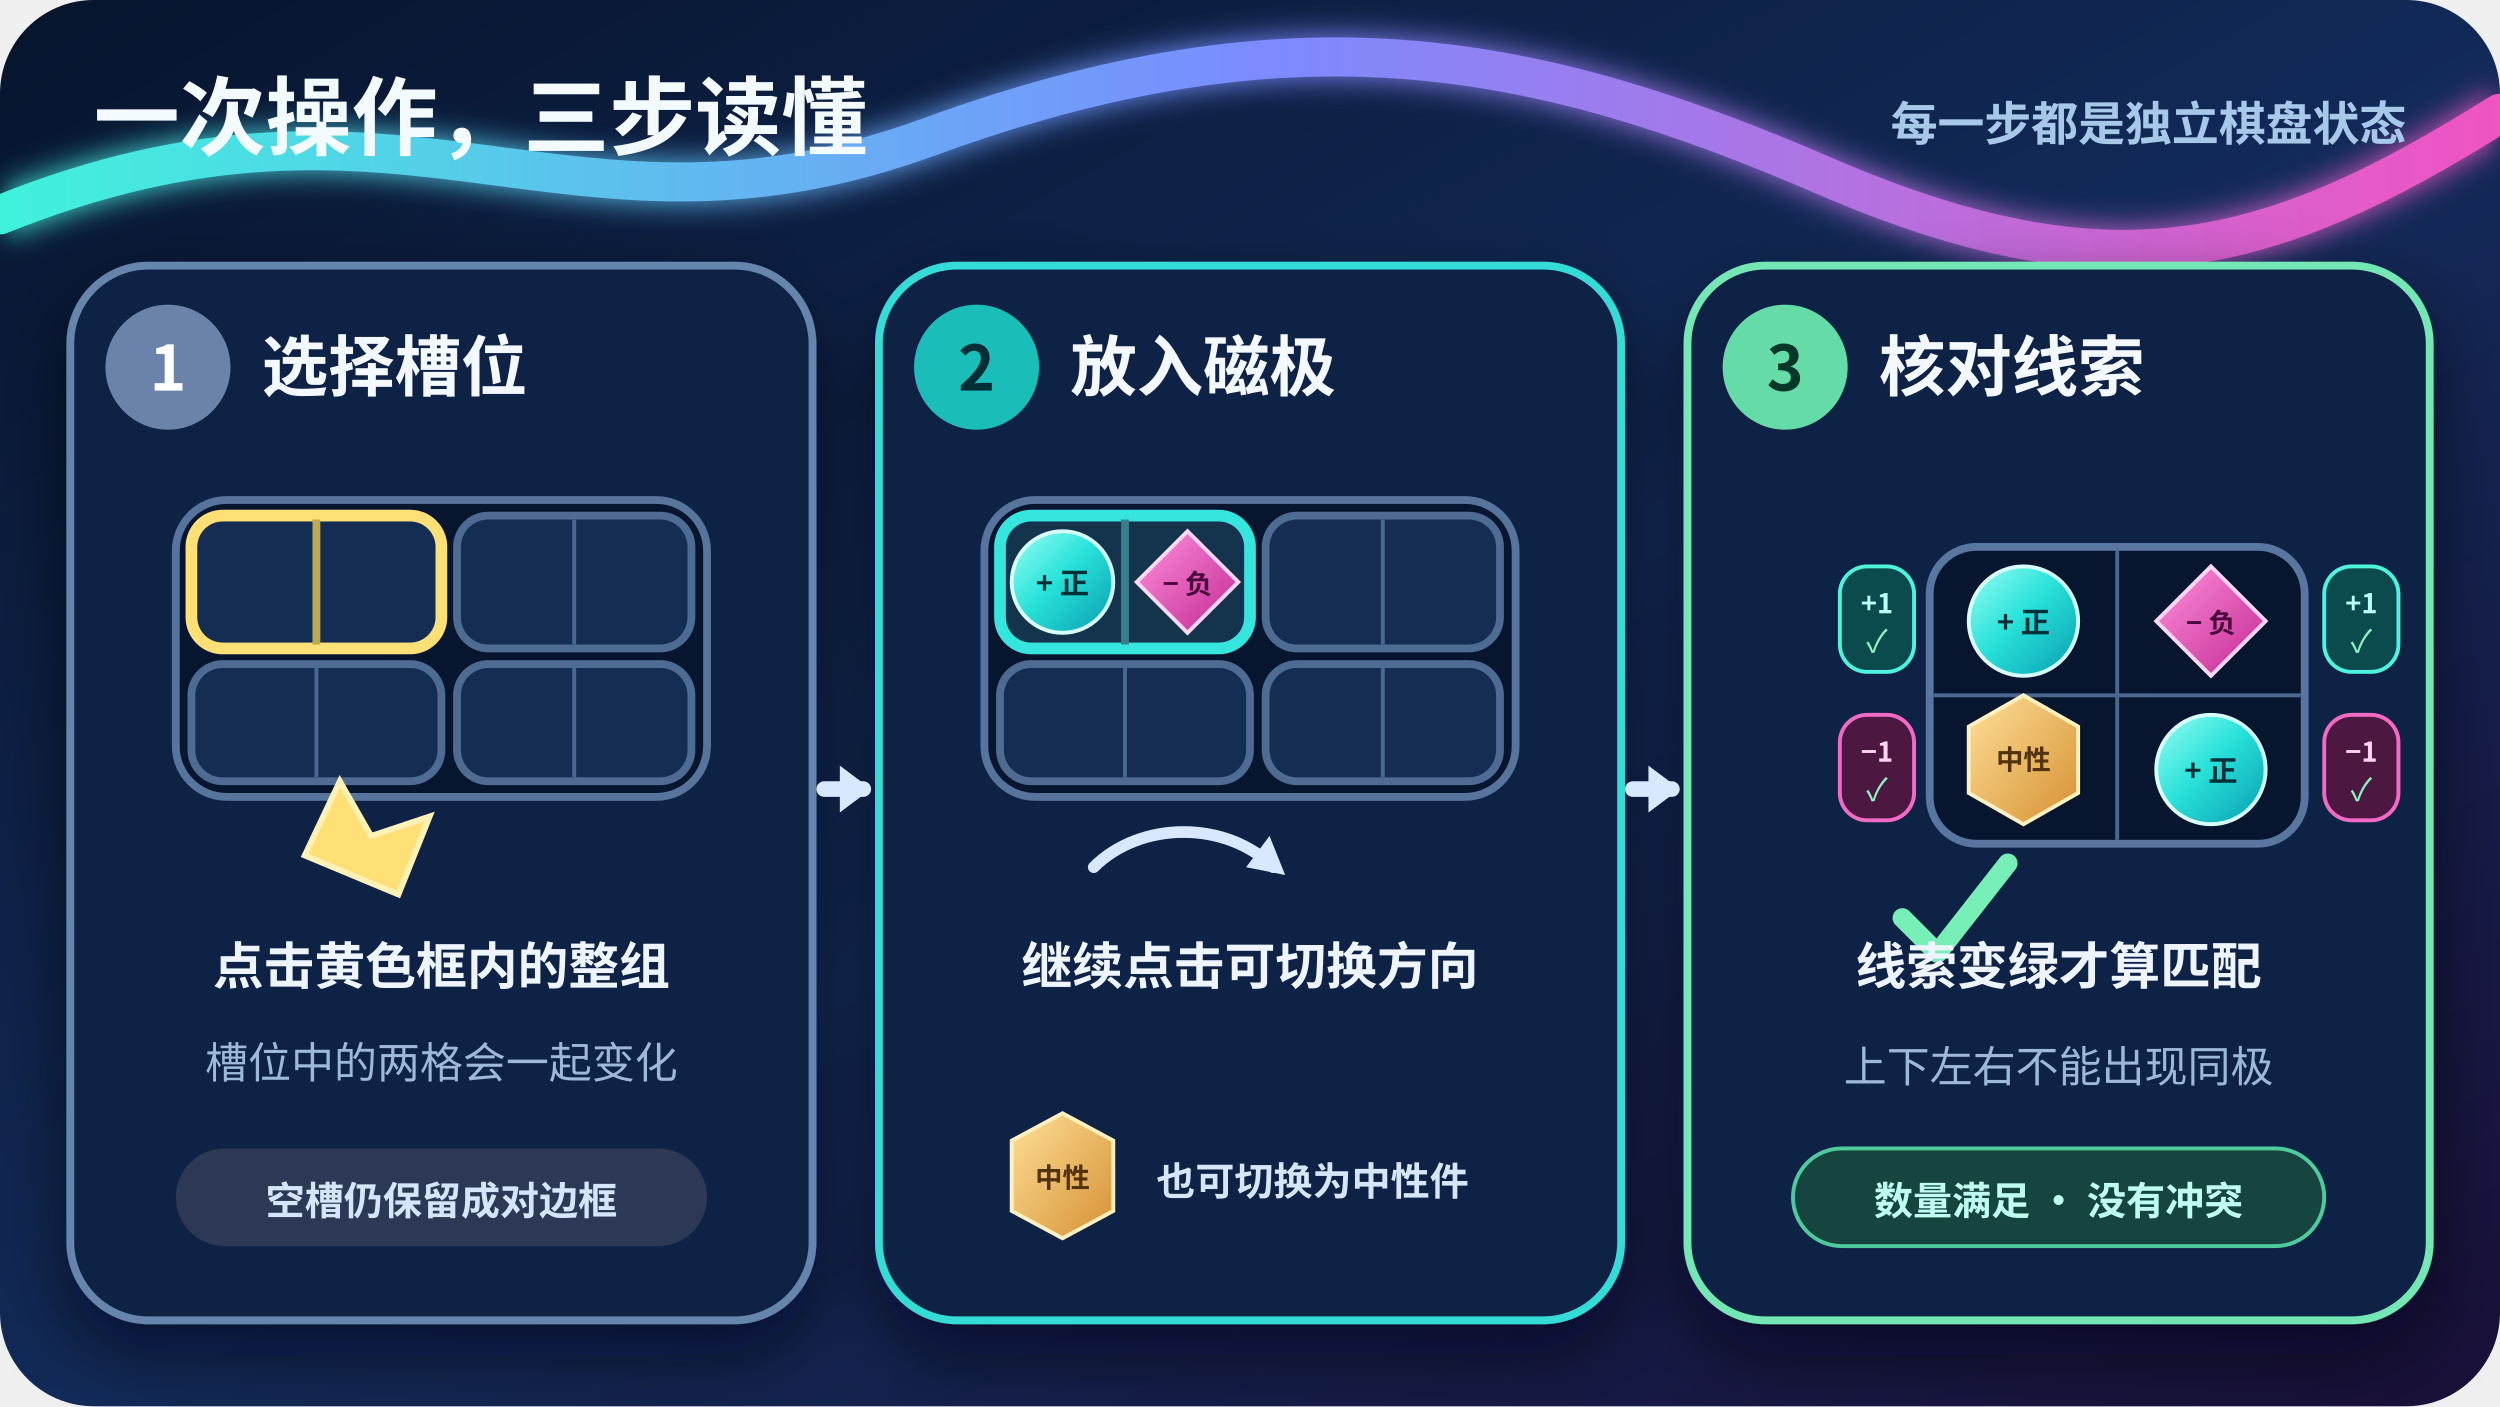
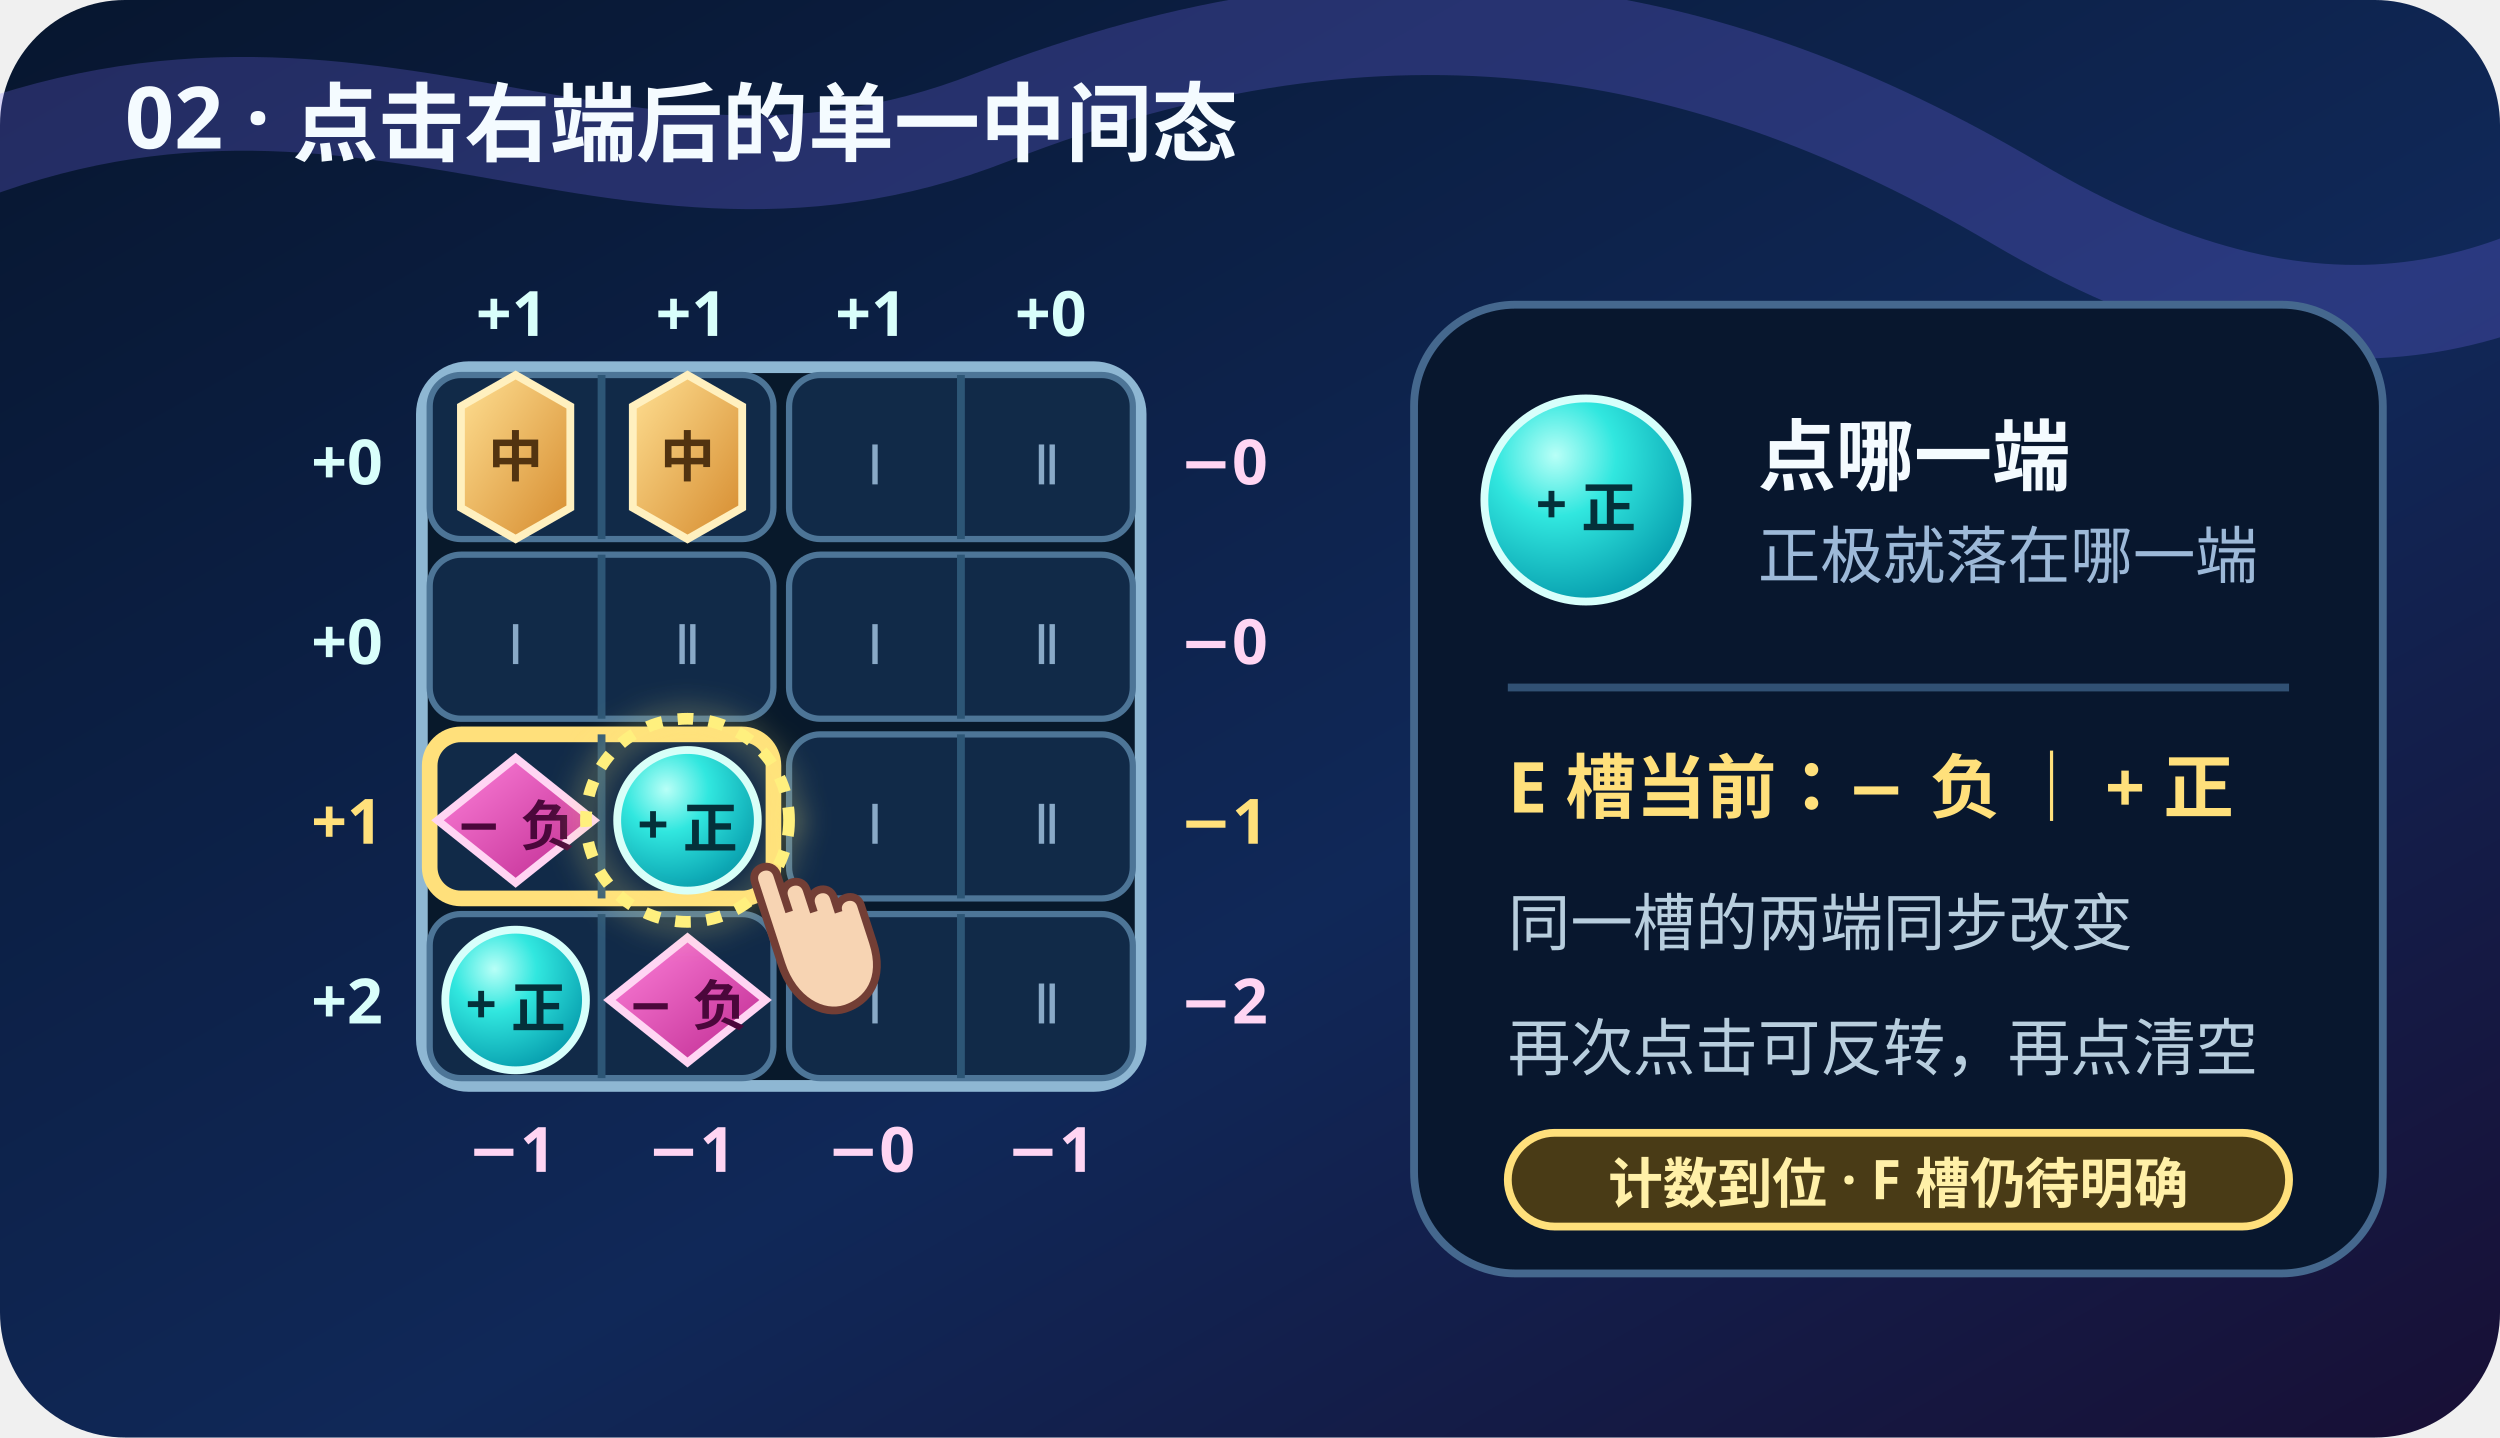
- <svg xmlns="http://www.w3.org/2000/svg" viewBox="0 0 640 360" preserveAspectRatio="xMidYMid meet" role="img" aria-label="极光磁场实验室操作教程：第一步选择成对槽位，第二步放入正负磁极或中性件，第三步核对行列线索与同极相邻规则">
+ <svg xmlns="http://www.w3.org/2000/svg" viewBox="0 0 320 184" preserveAspectRatio="xMidYMid meet" role="img" aria-label="冰窗校极真实操作中间态：A 槽中性、E 槽反向、G 槽正向，手指停在 E 槽正极端，四周线索同步更新" data-level-id="ice-window" data-tutorial-scene="operation" data-state="intermediate" data-position="A=N,E=R,G=F" data-active-slot="E" data-active-end="1">
  <defs>
-     <linearGradient id="operation-bg" x1="0" y1="0" x2="1" y2="1">
-       <stop stop-color="#07142d" />
-       <stop offset="0.52" stop-color="#122a59" />
-       <stop offset="1" stop-color="#190f38" />
+     <linearGradient id="bg" x1="0" y1="0" x2="1" y2="1">
+       <stop stop-color="#07162f" />
+       <stop offset=".58" stop-color="#102858" />
+       <stop offset="1" stop-color="#180f35" />
    </linearGradient>
-     <linearGradient id="operation-positive" x1="0" y1="0" x2="1" y2="1">
-       <stop stop-color="#9afff5" />
-       <stop offset="0.46" stop-color="#29e2d9" />
-       <stop offset="1" stop-color="#079daf" />
+     <radialGradient id="plus" cx="35%" cy="28%" r="75%">
+       <stop stop-color="#b8fff7" />
+       <stop offset=".4" stop-color="#31e7df" />
+       <stop offset="1" stop-color="#079eae" />
+     </radialGradient>
+     <linearGradient id="minus" x1="0" y1="0" x2="1" y2="1">
+       <stop stop-color="#ff83db" />
+       <stop offset="1" stop-color="#bd278f" />
    </linearGradient>
-     <linearGradient id="operation-negative" x1="0" y1="0" x2="1" y2="1">
-       <stop stop-color="#ff91de" />
-       <stop offset="1" stop-color="#c22792" />
+     <linearGradient id="neutral" x1="0" y1="0" x2="1" y2="1">
+       <stop stop-color="#ffe093" />
+       <stop offset="1" stop-color="#d58a2d" />
    </linearGradient>
-     <linearGradient id="operation-neutral" x1="0" y1="0" x2="1" y2="1">
-       <stop stop-color="#ffe098" />
-       <stop offset="1" stop-color="#d59033" />
-     </linearGradient>
-     <linearGradient id="operation-aurora" x1="0" y1="0" x2="1" y2="0">
-       <stop stop-color="#40f3dc" />
-       <stop offset="0.5" stop-color="#7a8cff" />
-       <stop offset="1" stop-color="#f154c1" />
-     </linearGradient>
-     <filter id="operation-shadow" x="-25%" y="-20%" width="150%" height="170%">
-       <feDropShadow dx="0" dy="8" stdDeviation="9" flood-color="#010615" flood-opacity="0.6" />
-     </filter>
-     <filter id="operation-glow" x="-60%" y="-60%" width="220%" height="220%">
-       <feGaussianBlur stdDeviation="4" result="blur" />
+     <filter id="glow" x="-80%" y="-80%" width="260%" height="260%">
+       <feGaussianBlur stdDeviation="2" result="b" />
      <feMerge>
-         <feMergeNode in="blur" />
+         <feMergeNode in="b" />
        <feMergeNode in="SourceGraphic" />
      </feMerge>
    </filter>
  </defs>
-   <rect width="640" height="360" rx="24" fill="url(#operation-bg)" />
-   <path d="M0 55C104 13 145 69 238 35s155-22 229 10 114 21 173-16" fill="none" stroke="url(#operation-aurora)" stroke-width="10" stroke-linecap="round" filter="url(#operation-glow)" />
-   <g font-family="PingFang SC, Noto Sans CJK SC, Microsoft YaHei, sans-serif">
-     <text x="24" y="38" fill="#f4fbff" font-size="22" font-weight="800">一次操作，三步读懂</text>
-     <text x="616" y="36" text-anchor="end" fill="#a8c8e9" font-size="12" font-weight="700">每一步都是独立棋盘状态</text>
-     <g filter="url(#operation-shadow)">
-       <rect x="18" y="68" width="190" height="270" rx="20" fill="#102244" stroke="#6685ad" stroke-width="2" />
-       <rect x="225" y="68" width="190" height="270" rx="20" fill="#102244" stroke="#36dcd7" stroke-width="2" />
-       <rect x="432" y="68" width="190" height="270" rx="20" fill="#102244" stroke="#74e7b5" stroke-width="2" />
+   <rect width="320" height="184" rx="16" fill="url(#bg)" />
+   <path d="M-18 26C43-6 76 35 127 15s92-12 131 11 65 15 91-6" fill="none" stroke="#7f71ff" stroke-opacity=".24" stroke-width="12" />
+   <g font-family="system-ui, PingFang SC, sans-serif">
+     <text x="16" y="19" fill="#f4fbff" font-size="11" font-weight="800">02 · 点击右端后的单一中间态</text>
+     <g fill="#d9fffb" font-size="8" font-weight="900" text-anchor="middle">
+       <text x="65.5" y="43">+1</text>
+       <text x="88.5" y="43">+1</text>
+       <text x="111.5" y="43">+1</text>
+       <text x="134.5" y="43">+0</text>
    </g>
-     <path d="M211 202h10" stroke="#d8e8ff" stroke-width="4" stroke-linecap="round" />
-     <path d="M223 202l-8-6v12z" fill="#d8e8ff" />
-     <path d="M418 202h10" stroke="#d8e8ff" stroke-width="4" stroke-linecap="round" />
-     <path d="M430 202l-8-6v12z" fill="#d8e8ff" />
-     <g aria-label="第一步，点击一个成对槽位">
-       <circle cx="43" cy="94" r="16" fill="#6b83aa" />
-       <text x="43" y="100" text-anchor="middle" fill="#fff" font-size="16" font-weight="900">1</text>
-       <text x="67" y="100" fill="#f4f8ff" font-size="17" font-weight="800">选择槽位</text>
-       <g transform="translate(45 128)">
-         <rect width="136" height="76" rx="13" fill="#08152f" stroke="#57749d" stroke-width="2" />
-         <rect x="4" y="4" width="64" height="34" rx="8" fill="#152d53" stroke="#ffe077" stroke-width="3" />
-         <path d="M36 5v32" stroke="#bda951" stroke-width="2" />
-         <rect x="72" y="4" width="60" height="34" rx="8" fill="#152d53" stroke="#4d6b93" stroke-width="2" />
-         <path d="M102 5v32" stroke="#49688f" />
-         <rect x="4" y="42" width="64" height="30" rx="8" fill="#152d53" stroke="#4d6b93" stroke-width="2" />
-         <path d="M36 43v28" stroke="#49688f" />
-         <rect x="72" y="42" width="60" height="30" rx="8" fill="#152d53" stroke="#4d6b93" stroke-width="2" />
-         <path d="M102 43v28" stroke="#49688f" />
-       </g>
-       <path d="M78 219l9-19 8 14 15-5-8 20z" fill="#ffe077" stroke="#fff2b7" stroke-width="1.5" />
-       <text x="113" y="252" text-anchor="middle" fill="#eef5ff" font-size="13" font-weight="800">点击黄色框内的整组</text>
-       <text x="113" y="276" text-anchor="middle" fill="#9db8d8" font-size="11">槽位中的两格会一起变化</text>
-       <rect x="45" y="294" width="136" height="25" rx="12.5" fill="#2d3855" />
-       <text x="113" y="311" text-anchor="middle" fill="#d6e5fa" font-size="10" font-weight="700">空槽仍保留成对边框</text>
+     <rect x="54" y="47" width="92" height="92" rx="6" fill="#08192b" stroke="#8eb7d3" stroke-width="1.5" />
+     <g fill="#112a48" stroke="#4d7597" stroke-width=".8">
+       <rect x="55" y="48" width="44" height="21" rx="4" />
+       <rect x="101" y="48" width="44" height="21" rx="4" />
+       <rect x="55" y="71" width="44" height="21" rx="4" />
+       <rect x="101" y="71" width="44" height="21" rx="4" />
+       <rect x="55" y="94" width="44" height="21" rx="4" stroke="#ffe07b" stroke-width="2" />
+       <rect x="101" y="94" width="44" height="21" rx="4" />
+       <rect x="55" y="117" width="44" height="21" rx="4" />
+       <rect x="101" y="117" width="44" height="21" rx="4" />
    </g>
-     <g aria-label="第二步，在槽位中放入青色圆形正极与洋红菱形负极，也可以选择中性件">
-       <circle cx="250" cy="94" r="16" fill="#1bbdb9" />
-       <text x="250" y="100" text-anchor="middle" fill="#032e38" font-size="16" font-weight="900">2</text>
-       <text x="274" y="100" fill="#f4f8ff" font-size="17" font-weight="800">放入磁极</text>
-       <g transform="translate(252 128)">
-         <rect width="136" height="76" rx="13" fill="#08152f" stroke="#57749d" stroke-width="2" />
-         <rect x="4" y="4" width="64" height="34" rx="8" fill="#14334d" stroke="#37e5df" stroke-width="3" />
-         <path d="M36 5v32" stroke="#387f8f" stroke-width="2" />
-         <circle cx="20" cy="21" r="13" fill="url(#operation-positive)" stroke="#d6fffb" />
-         <text x="20" y="24" text-anchor="middle" fill="#04303a" font-size="7.5" font-weight="900">+ 正</text>
-         <path d="M52 8l13 13-13 13-13-13z" fill="url(#operation-negative)" stroke="#ffd7f2" />
-         <text x="52" y="24" text-anchor="middle" fill="#4a073b" font-size="7" font-weight="900">− 负</text>
-         <rect x="72" y="4" width="60" height="34" rx="8" fill="#152d53" stroke="#4d6b93" stroke-width="2" />
-         <path d="M102 5v32" stroke="#49688f" />
-         <rect x="4" y="42" width="64" height="30" rx="8" fill="#152d53" stroke="#4d6b93" stroke-width="2" />
-         <path d="M36 43v28" stroke="#49688f" />
-         <rect x="72" y="42" width="60" height="30" rx="8" fill="#152d53" stroke="#4d6b93" stroke-width="2" />
-         <path d="M102 43v28" stroke="#49688f" />
-       </g>
-       <path d="M280 222c12-12 34-12 46 0" fill="none" stroke="#d9e8ff" stroke-width="3" stroke-linecap="round" />
-       <path d="M329 224l-10-2 6-8z" fill="#d9e8ff" />
-       <text x="320" y="252" text-anchor="middle" fill="#eef5ff" font-size="13" font-weight="800">继续点击可切换方向</text>
-       <g transform="translate(259 285)">
-         <path d="M0 7L13 0l13 7v18l-13 7L0 25z" fill="url(#operation-neutral)" stroke="#fff0bf" />
-         <text x="13" y="19" text-anchor="middle" fill="#53330d" font-size="7" font-weight="900">中性</text>
-         <text x="37" y="21" fill="#d7e5f8" font-size="10" font-weight="700">也可切换为中性件</text>
-       </g>
+     <g stroke="#2d5676">
+       <path d="M77 48v21M123 48v21M77 71v21M123 71v21M77 94v21M123 94v21M77 117v21M123 117v21" />
    </g>
-     <g aria-label="第三步，核对正负数量线索，并确保相邻格没有相同磁极">
-       <circle cx="457" cy="94" r="16" fill="#65dca7" />
-       <text x="457" y="100" text-anchor="middle" fill="#073728" font-size="16" font-weight="900">3</text>
-       <text x="481" y="100" fill="#f4f8ff" font-size="17" font-weight="800">核对线索</text>
-       <g transform="translate(474 125)">
-         <rect x="20" y="15" width="96" height="76" rx="12" fill="#08152f" stroke="#58769f" stroke-width="2" />
-         <path d="M68 16v74M21 53h94" stroke="#4a678f" />
-         <circle cx="44" cy="34" r="14" fill="url(#operation-positive)" stroke="#d6fffb" />
-         <text x="44" y="37" text-anchor="middle" fill="#04303a" font-size="7.5" font-weight="900">+ 正</text>
-         <path d="M92 20l14 14-14 14-14-14z" fill="url(#operation-negative)" stroke="#ffd7f2" />
-         <text x="92" y="37" text-anchor="middle" fill="#4a073b" font-size="7" font-weight="900">− 负</text>
-         <path d="M30 61l14-8 14 8v17l-14 8-14-8z" fill="url(#operation-neutral)" stroke="#fff0bf" />
-         <text x="44" y="72" text-anchor="middle" fill="#53330d" font-size="7" font-weight="900">中性</text>
-         <circle cx="92" cy="72" r="14" fill="url(#operation-positive)" stroke="#d6fffb" />
-         <text x="92" y="75" text-anchor="middle" fill="#04303a" font-size="7.5" font-weight="900">+ 正</text>
-         <rect x="-3" y="20" width="19" height="27" rx="7" fill="#0c4b4d" stroke="#4ff2dc" />
-         <text x="6.5" y="32" text-anchor="middle" fill="#bafff6" font-size="7" font-weight="900">+1</text>
-         <text x="6.5" y="42" text-anchor="middle" fill="#8ff3bd" font-size="8">✓</text>
-         <rect x="-3" y="58" width="19" height="27" rx="7" fill="#4c1741" stroke="#f36ac4" />
-         <text x="6.5" y="70" text-anchor="middle" fill="#ffd5f0" font-size="7" font-weight="900">−1</text>
-         <text x="6.5" y="80" text-anchor="middle" fill="#8ff3bd" font-size="8">✓</text>
-         <rect x="121" y="20" width="19" height="27" rx="7" fill="#0c4b4d" stroke="#4ff2dc" />
-         <text x="130.5" y="32" text-anchor="middle" fill="#bafff6" font-size="7" font-weight="900">+1</text>
-         <text x="130.5" y="42" text-anchor="middle" fill="#8ff3bd" font-size="8">✓</text>
-         <rect x="121" y="58" width="19" height="27" rx="7" fill="#4c1741" stroke="#f36ac4" />
-         <text x="130.5" y="70" text-anchor="middle" fill="#ffd5f0" font-size="7" font-weight="900">−1</text>
-         <text x="130.5" y="80" text-anchor="middle" fill="#8ff3bd" font-size="8">✓</text>
-       </g>
-       <path d="M487 235l9 9 18-23" fill="none" stroke="#79efb8" stroke-width="5" stroke-linecap="round" stroke-linejoin="round" />
-       <text x="527" y="252" text-anchor="middle" fill="#eef5ff" font-size="13" font-weight="800">线索变绿才算匹配</text>
-       <text x="527" y="277" text-anchor="middle" fill="#9db8d8" font-size="11">上下左右不能出现同极</text>
-       <rect x="459" y="294" width="136" height="25" rx="12.5" fill="#16443e" stroke="#4ecb9d" />
-       <text x="527" y="311" text-anchor="middle" fill="#bffff0" font-size="10" font-weight="800">数量满足 · 没有冲突</text>
+     <g fill="#89a9c7" font-size="7" text-anchor="middle">
+       <text x="112" y="62">Ⅰ</text>
+       <text x="134" y="62">Ⅱ</text>
+       <text x="66" y="85">Ⅰ</text>
+       <text x="88" y="85">Ⅱ</text>
+       <text x="112" y="85">Ⅰ</text>
+       <text x="134" y="85">Ⅱ</text>
+       <text x="112" y="108">Ⅰ</text>
+       <text x="134" y="108">Ⅱ</text>
+       <text x="112" y="131">Ⅰ</text>
+       <text x="134" y="131">Ⅱ</text>
    </g>
+     <g fill="#d9fffb" font-size="8" font-weight="900" text-anchor="end">
+       <text x="49" y="62">+0</text>
+       <text x="49" y="85">+0</text>
+       <text x="49" y="108" fill="#ffe07b">+1</text>
+       <text x="49" y="131">+2</text>
+     </g>
+     <g fill="#ffd5f3" font-size="8" font-weight="900">
+       <text x="151" y="62">−0</text>
+       <text x="151" y="85">−0</text>
+       <text x="151" y="108" fill="#ffe07b">−1</text>
+       <text x="151" y="131">−2</text>
+     </g>
+     <g fill="#ffd5f3" font-size="8" font-weight="900" text-anchor="middle">
+       <text x="65.5" y="150">−1</text>
+       <text x="88.5" y="150">−1</text>
+       <text x="111.5" y="150">−0</text>
+       <text x="134.5" y="150">−1</text>
+     </g>
+     <g font-size="7" font-weight="900" text-anchor="middle">
+       <path d="M59 52l7-4 7 4v13l-7 4-7-4z" fill="url(#neutral)" stroke="#fff0bf" />
+       <text x="66" y="61" fill="#523310">中</text>
+       <path d="M81 52l7-4 7 4v13l-7 4-7-4z" fill="url(#neutral)" stroke="#fff0bf" />
+       <text x="88" y="61" fill="#523310">中</text>
+       <path d="M66 97l10 8-10 8-10-8z" fill="url(#minus)" stroke="#ffd5f3" />
+       <text x="66" y="108" fill="#4b073b">− 负</text>
+       <circle cx="88" cy="105" r="9" fill="url(#plus)" stroke="#d7fffb" />
+       <text x="88" y="108" fill="#04303a">+ 正</text>
+       <circle cx="66" cy="128" r="9" fill="url(#plus)" stroke="#d7fffb" />
+       <text x="66" y="131" fill="#04303a">+ 正</text>
+       <path d="M88 120l10 8-10 8-10-8z" fill="url(#minus)" stroke="#ffd5f3" />
+       <text x="88" y="131" fill="#4b073b">− 负</text>
+     </g>
+     <circle cx="88" cy="105" r="13" fill="none" stroke="#fff07e" stroke-width="1.5" stroke-dasharray="2 2" filter="url(#glow)" />
+     <g transform="translate(96 111) rotate(-18)">
+       <path d="M0 13V2c0-2 3-2 3 0v5-2c0-2 3-2 3 0v3-1c0-2 3-2 3 0v2c0-2 3-2 3 0v5c0 5-3 7-6 7s-6-3-6-8z" fill="#f7d4b3" stroke="#733e35" />
+     </g>
+     <rect x="181" y="39" width="124" height="124" rx="13" fill="#08172e" stroke="#45688e" />
+     <circle cx="203" cy="64" r="13" fill="url(#plus)" stroke="#d7fffb" />
+     <text x="203" y="67" text-anchor="middle" fill="#04303a" font-size="7" font-weight="900">+ 正</text>
+     <text x="225" y="62" fill="#f4fbff" font-size="10" font-weight="800">点哪一端</text>
+     <text x="225" y="74" fill="#9db9d8" font-size="8">正极就落在哪一端</text>
+     <path d="M193 88h100" stroke="#315174" />
+     <text x="193" y="104" fill="#ffe07b" font-size="9" font-weight="800">E 槽当前：− 负 ｜ + 正</text>
+     <text x="193" y="121" fill="#b8cede" font-size="8">同一槽的两端同步改变</text>
+     <text x="193" y="137" fill="#b8cede" font-size="8">再次点击可反转，再点清空</text>
+     <rect x="193" y="145" width="100" height="12" rx="6" fill="#493b16" stroke="#ffe07b" />
+     <text x="243" y="154" text-anchor="middle" fill="#fff0a8" font-size="7" font-weight="800">计数到位 · F 槽仍待明确</text>
  </g>
</svg>
